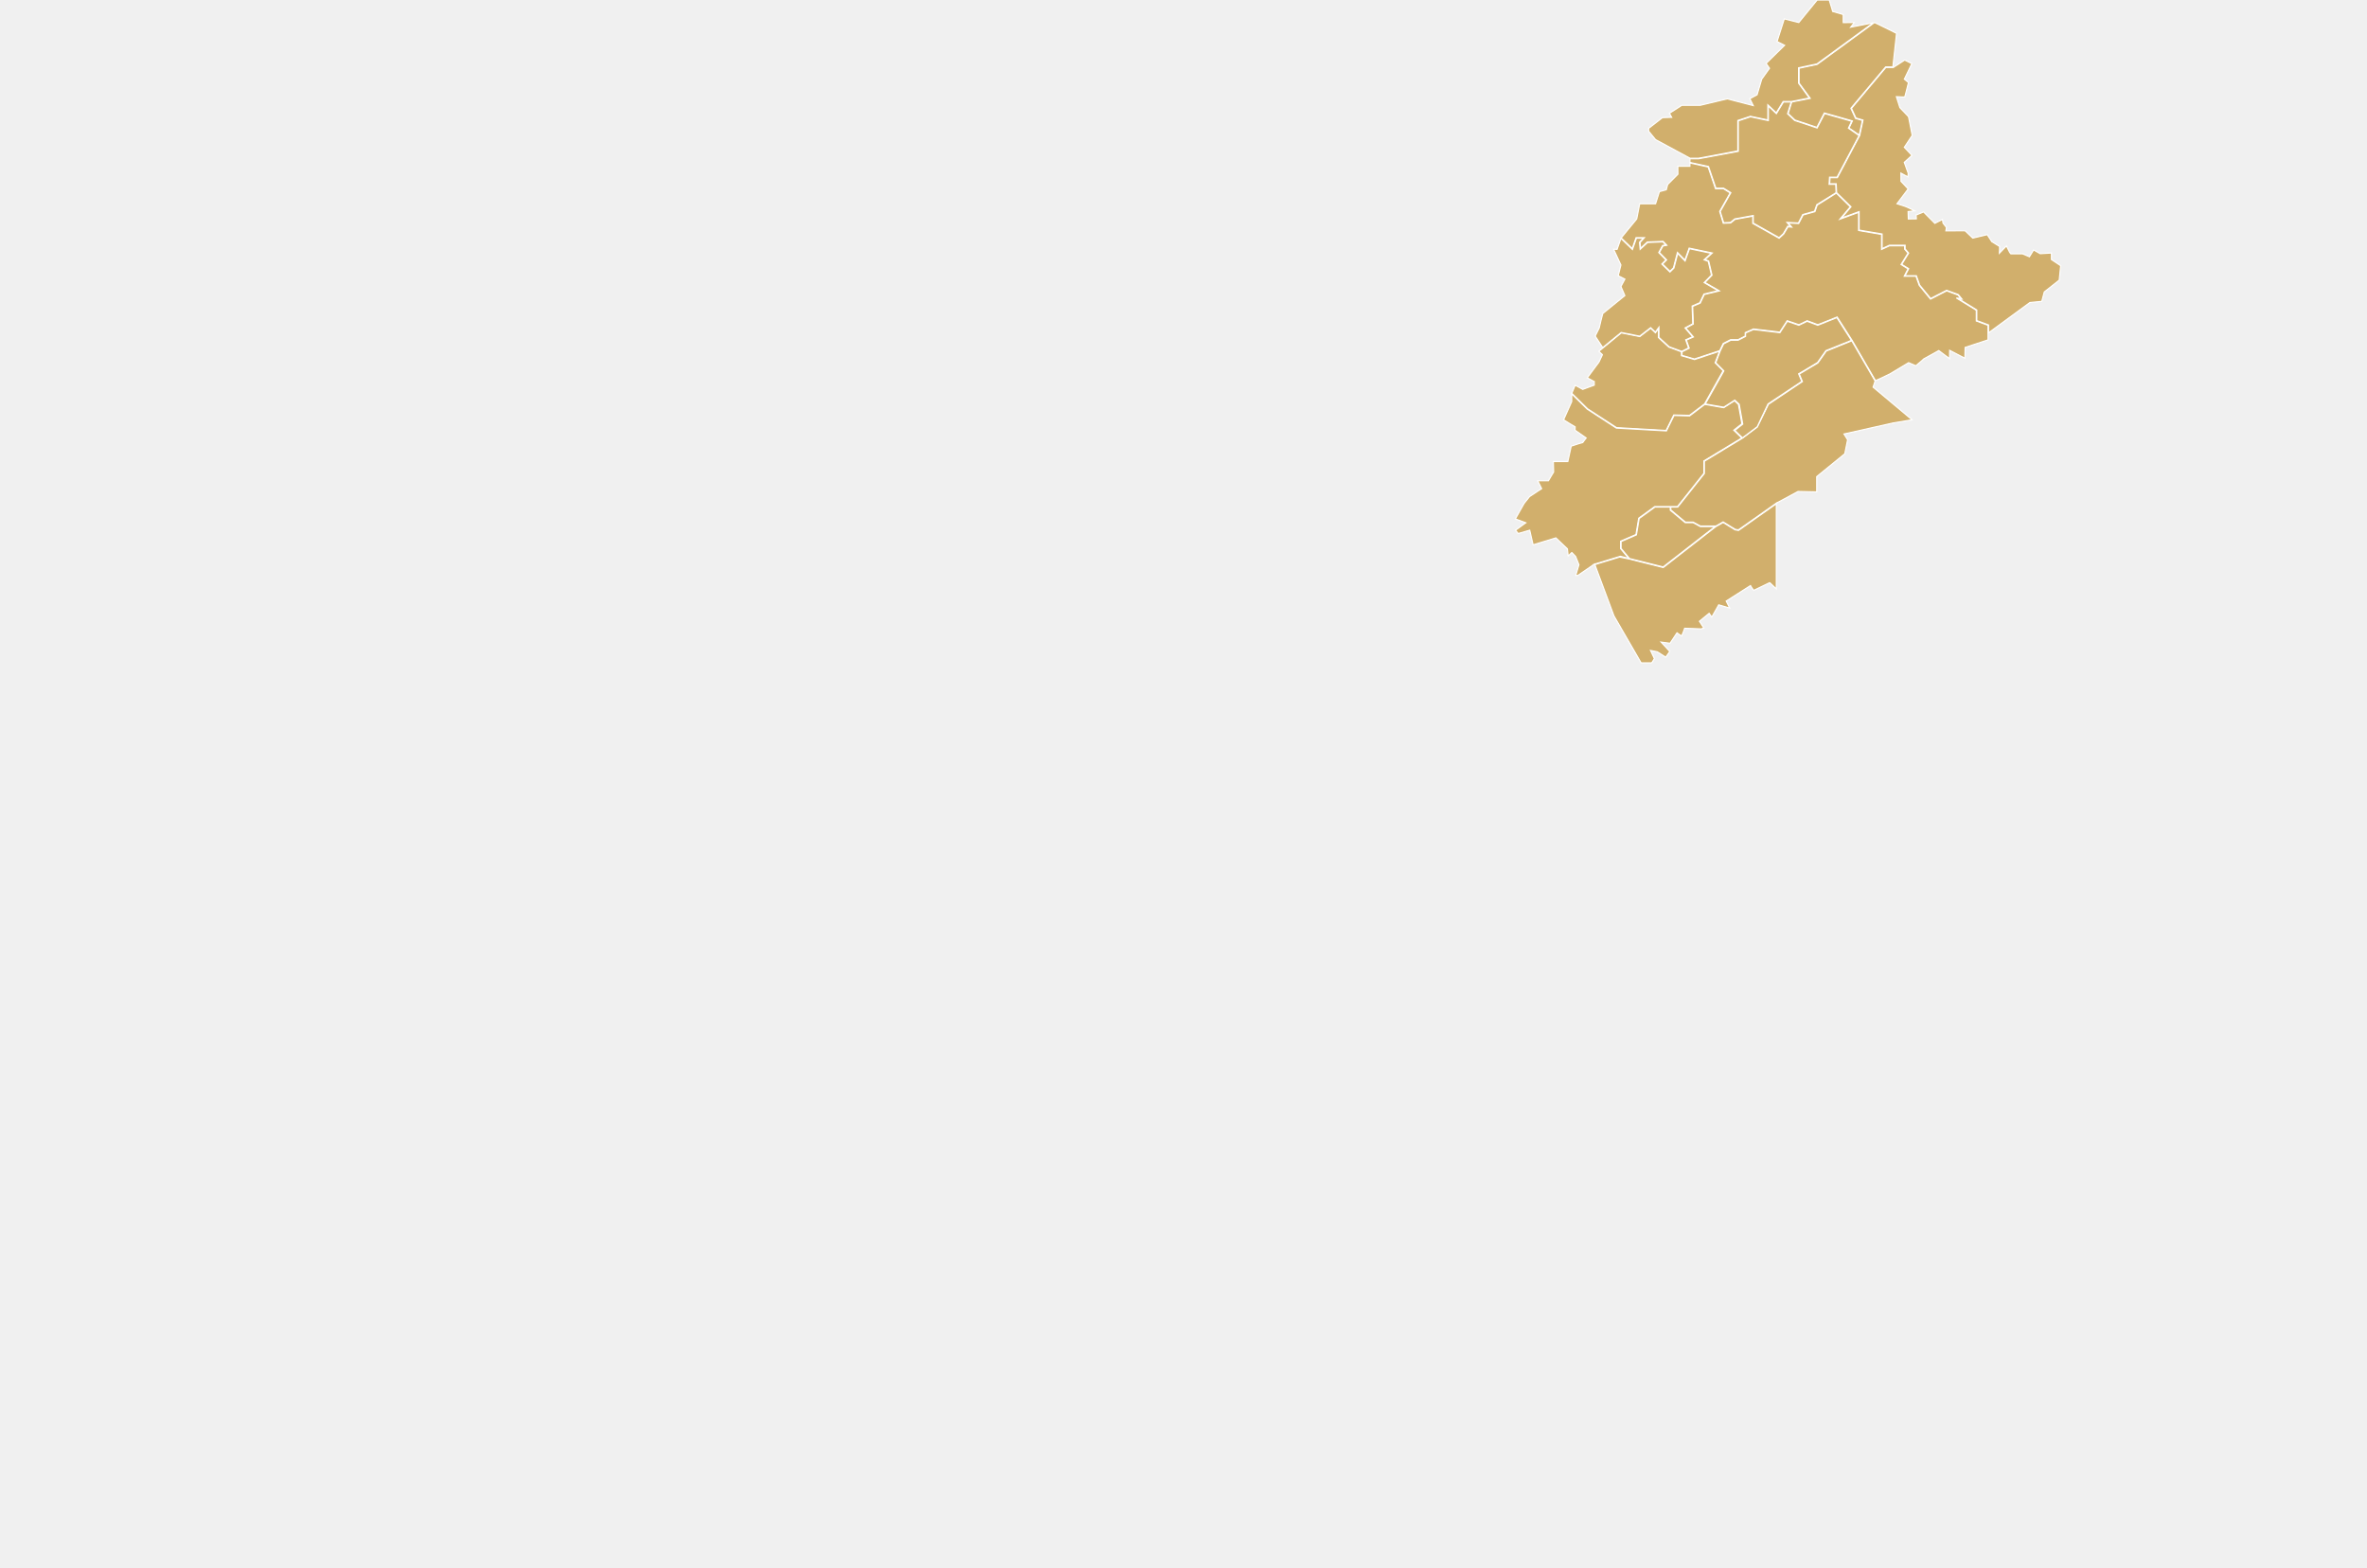
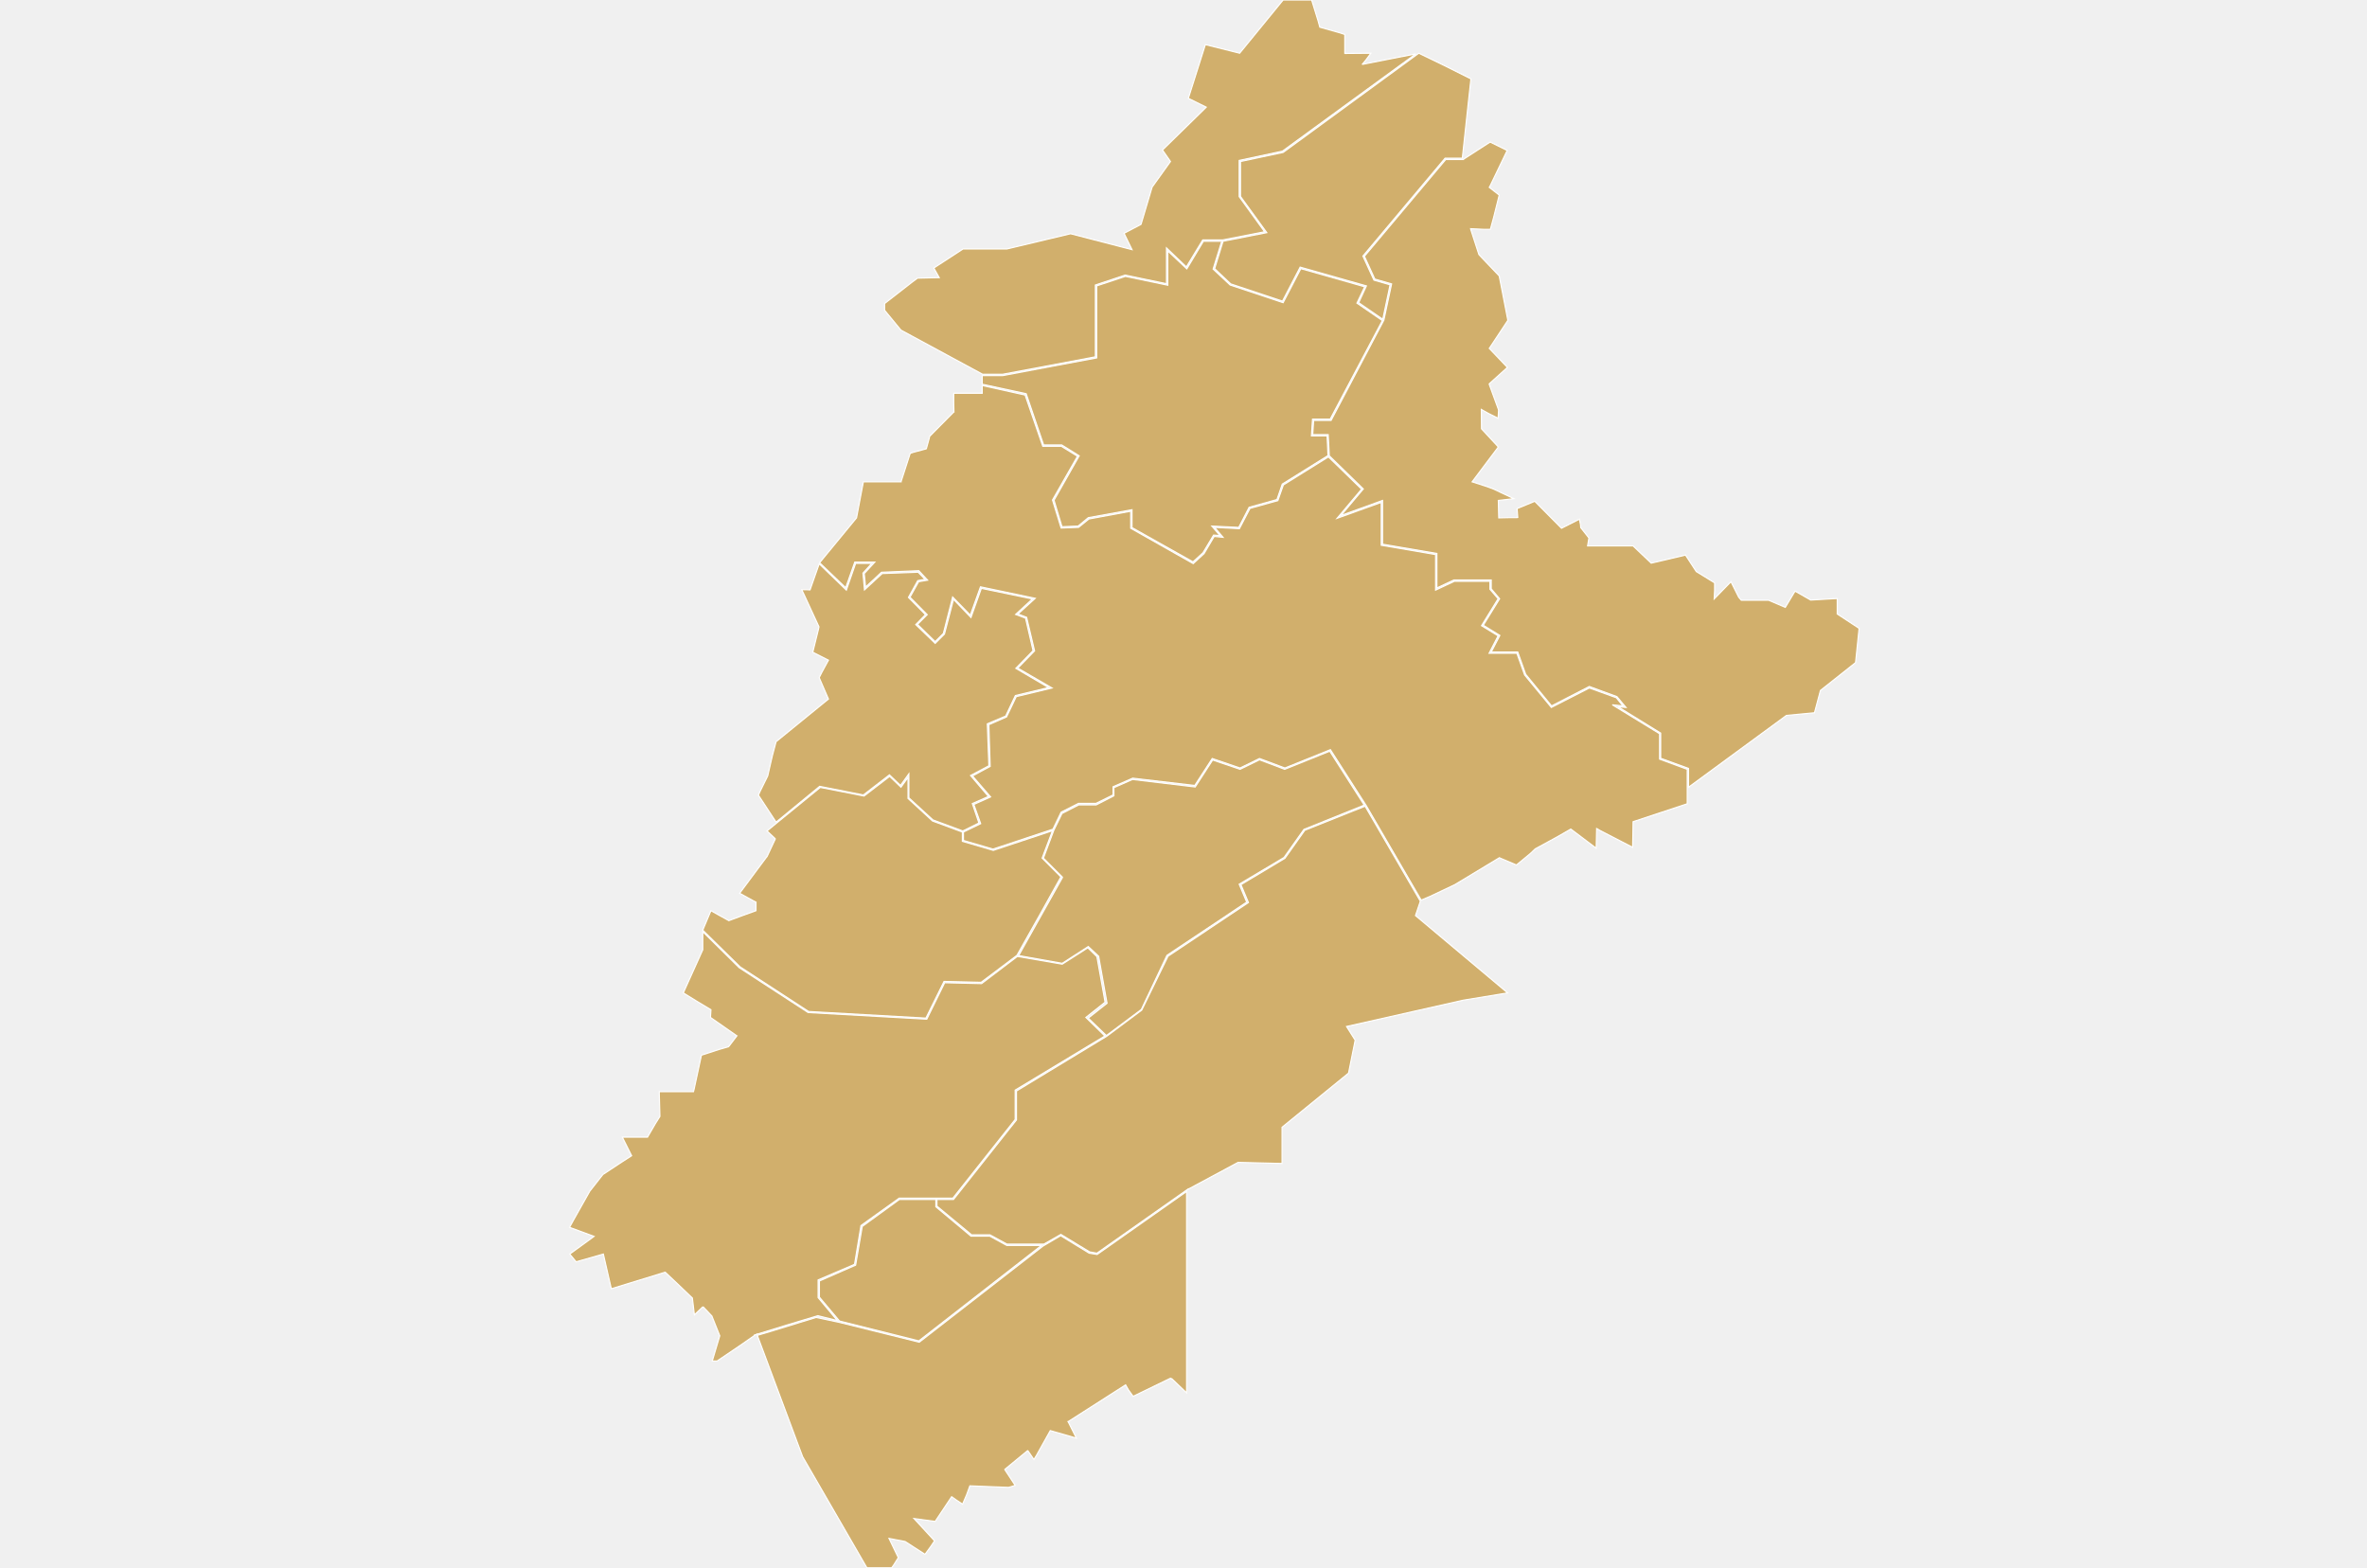
- <svg xmlns="http://www.w3.org/2000/svg" id="regiao_07" viewBox="0 0 1071.39 709.6">
-   <style>
-     .bairro {
-       fill: #d1af6c; /* Cor base da Região 07 */
-       stroke: #FFF;
-       stroke-width: 0.5;
-       transition: fill 0.2s ease-in-out;
-     }
-     .bairro:hover {
-       fill: #FFD700 !important; /* Destaque amarelo-ouro */
-     }
-     .bairro.selecionado {
-       fill: #E44D26 !important; /* Laranja/vermelho para o bairro selecionado */
-     }
-   </style>
-   <polygon id="itaperuna" class="bairro" points="894.53 145.29 894.53 140.43 885.51 134.87 887.52 135.08 886.25 133.53 881.12 131.65 873.82 135.4 868.71 129.16 867.24 125.03 861.91 125.03 863.63 121.69 860.46 119.73 863.64 114.58 862.09 112.76 862.09 111.25 855.26 111.25 851.66 112.91 851.66 106.11 841.26 104.34 841.26 96.13 832.8 99.21 837.5 93.6 831.19 87.42 822.54 92.81 821.5 95.81 816.15 97.3 814.15 101.17 809.4 100.93 811.02 102.81 809.31 102.66 807.35 105.96 805.28 107.84 793.35 101.11 793.35 97.84 785.34 99.3 783.34 100.92 780.01 101.05 778.38 95.69 783.13 87.31 780.06 85.4 776.5 85.4 773.14 75.58 764.92 73.77 764.92 75.22 764.92 75.22 764.92 75.27 759.46 75.27 759.46 77.02 759.49 78.85 759.46 78.87 759.46 78.87 759.35 78.99 754.86 83.5 754.75 83.89 754.23 85.88 754.17 85.89 754.15 85.93 751.77 86.56 751.12 86.75 749.41 92.11 749.38 92.2 749.38 92.2 749.37 92.23 742.19 92.23 740.84 99.11 733.81 107.67 738.8 112.48 740.54 107.56 744.35 107.56 742.34 109.77 742.59 112.35 745.65 109.52 752.78 109.23 754.47 111.02 752.72 111.33 751.11 114.27 754.39 117.64 752.53 119.5 755.89 122.78 757.46 121.21 759.27 114.23 762.64 117.69 764.56 112.29 775.06 114.5 771.77 117.5 773.41 118.11 774.93 124.57 771.74 127.86 778.29 131.66 771.43 133.3 769.58 137.2 766.17 138.67 766.45 146.67 763.07 148.5 766.52 152.51 763.31 153.93 764.61 157.6 761.33 159.24 761.33 160.84 766.97 162.48 778.43 158.69 780 155.44 783.33 153.74 786.68 153.74 789.94 152.11 789.94 150.55 793.7 148.89 805.58 150.31 808.94 145.15 814.26 146.96 817.98 145.16 822.83 146.96 831.57 143.47 838.41 154.17 838.4 154.17 848.91 172.25 850.63 171.52 855.36 169.27 863.91 164.15 864.14 164.25 864.16 164.24 864.35 164.34 867.16 165.54 869.81 163.32 870.73 162.45 874.92 160.14 877.52 158.68 877.55 158.7 877.58 158.68 882.42 162.3 882.48 158.56 882.74 158.69 882.74 158.69 883.01 158.83 889.37 162.13 889.49 157.24 899.85 153.83 899.85 150.89 899.85 150.82 899.85 150.82 899.85 147.24 894.53 145.29" />
-   <path id="miracema" class="bairro" d="M711.45,178l7.13,7,13.12,8.54,22.44,1.27,3.45-7,7.11.18,6.83-5.17q4.22-7.48,8.41-15l-3.56-3.57-.06-.05,2-5.23L767,162.74,761.08,161v-1.78l-5.72-2.12-4.71-4.33v-4l-1.35,1.86-2.17-2.07-4.89,3.78-8.38-1.67-8.27,6.78,0,0-1.9,1.55,1.54,1.45.06.06,0,.09-1.58,3.36-.08.1,0,0-1.74,2.32L718.47,171l3.09,1.68.06,0h0l0,0v1.65l-2.92,1.06-2.29.85-1.6-.88-1.83-1Z" />
-   <polygon id="bom_jesus_de_itabapoana" class="bairro" points="889.47 104.46 880.81 104.49 880.82 104.46 880.78 104.46 881.02 102.94 879.47 100.97 879.4 100.42 879.22 99.34 875.86 101.04 875.78 101.09 870.67 95.93 867.28 97.34 867.42 99.01 867.23 99.01 867.23 99.06 865.59 99.06 863.77 99.11 863.67 95.75 864.05 95.71 866.65 95.41 862.72 93.55 861.43 93.1 858.69 92.23 858.74 92.16 858.7 92.15 863.69 85.53 861.5 83.17 860.46 82.08 860.41 78.33 861.8 79.1 863.62 80.05 863.71 78.58 863.72 78.42 861.97 73.57 862.01 73.54 861.97 73.45 865.42 70.31 862.03 66.75 861.96 66.67 861.96 66.67 861.96 66.67 863.94 63.68 865.52 61.29 865.52 61.27 863.87 52.81 860.39 49.18 859.96 48.72 859.95 48.7 858.41 43.88 858.45 43.88 858.41 43.75 861.02 43.88 862.16 43.88 862.78 41.57 863.84 37.35 861.96 35.84 862.07 35.63 865.37 28.79 862.13 27.2 857.02 30.48 857.02 30.54 853.61 30.54 838.06 49.05 840.05 53.4 843.27 54.34 841.78 61.27 841.8 61.28 831.66 80.44 828.35 80.44 828.18 83.17 831.14 83.17 831.33 87.21 837.84 93.58 833.59 98.66 841.51 95.77 841.51 104.13 851.91 105.9 851.91 112.52 855.2 111 862.34 111 862.34 112.66 863.95 114.56 860.8 119.65 863.96 121.6 862.32 124.78 867.42 124.78 868.93 129.03 873.88 135.08 881.1 131.38 886.4 133.32 888.1 135.4 886.58 135.24 894.78 140.29 894.78 145.11 900.1 147.07 900.1 150.63 918.8 136.92 924.18 136.4 925.32 132.13 932.07 126.8 932.74 120.26 928.56 117.48 928.56 117.4 928.56 117.4 928.56 117.33 928.56 114.52 923.47 114.82 920.5 113.13 920.4 113.28 918.59 116.22 915.44 114.88 910.28 114.88 910.24 114.88 910.24 114.88 910.19 114.88 910.15 114.84 909.68 114.27 908.2 111.31 904.99 114.62 905.07 113.02 905.07 111.54 901.57 109.39 899.49 106.21 899.4 106.23 892.94 107.77 889.47 104.46" />
-   <polygon id="santo_antonio_de_padua" class="bairro" points="721.38 255.44 721.49 255.41 721.49 255.41 721.66 255.36 721.79 255.27 721.8 255.31 727.98 253.43 733.45 251.76 737.19 252.7 733.52 248.31 733.52 244.95 740.13 242.08 740.48 241.93 741.72 234.54 749 229.27 756.24 229.27 759.28 229.27 771.22 214.24 771.22 208.62 788.37 198.24 784.75 194.72 788.43 191.79 786.87 183.06 785.11 181.39 780.22 184.53 771.66 183.04 764.78 188.25 757.74 188.06 754.29 195.04 731.62 193.77 718.42 185.18 711.42 178.3 711.42 181.75 707.73 190 710.25 191.56 712.98 193.2 712.92 194.7 717.93 198.21 717.9 198.25 717.93 198.27 717 199.48 716.47 200.21 716.43 200.22 716.34 200.33 714.58 200.82 711.18 201.93 709.77 208.41 709.66 208.91 703.11 208.91 703.23 213.66 702.4 215 700.88 217.6 696.04 217.6 697.81 221.18 695.9 222.41 692.33 224.77 690.15 227.5 689.82 227.94 686.65 233.54 685.92 234.86 690.65 236.62 689.37 237.51 685.98 239.99 686.95 241.17 687.2 241.48 692.4 239.97 693.93 246.6 704.26 243.44 706.47 245.56 709.46 248.39 709.81 251.63 711.39 250.14 711.46 250.2 711.54 250.13 713.05 251.71 713.17 251.82 714.69 255.61 713.24 260.43 714.19 260.43 718.6 257.43 721.39 255.48 721.38 255.44" />
-   <polygon id="itaocara" class="bairro" points="786.92 240.08 785.36 239.82 779.94 236.49 776.54 238.44 752.85 256.87 737.5 253.03 733.12 252.13 724.47 254.76 721.89 255.55 730.53 278.74 742.84 300.02 747.59 300.02 748.01 299.44 748.83 298.09 747.08 294.39 750.14 295 753.97 297.44 755.11 295.86 755.8 294.86 751.87 290.61 755.93 291.14 759.05 286.44 759.1 286.47 759.12 286.44 759.9 287.01 761.17 287.86 761.93 286.06 762.54 284.35 769.95 284.63 770.42 284.51 771.2 284.25 769.29 281.28 769.22 281.2 769.23 281.19 769.23 281.19 769.32 281.11 773.58 277.62 773.65 277.73 773.7 277.69 774.79 279.31 775.3 278.45 777.96 273.75 782.92 275.22 781.39 272.16 781.33 272.05 781.44 271.98 792.34 265.03 792.89 265.98 793.81 267.2 800.95 263.75 801.09 263.9 801.2 263.84 804.02 266.53 804.02 228.02 786.92 240.08" />
-   <polygon id="varre-sai" class="bairro" points="814.33 30.89 814.33 37.57 819.39 44.52 811.01 46.16 809.38 51.41 812.47 54.32 822.38 57.63 825.75 51.12 838.46 54.72 836.95 57.93 841.55 61.11 842.98 54.52 839.87 53.6 837.77 49.01 853.5 30.29 856.78 30.29 857.9 20.08 858.44 15.09 853.38 12.57 848.48 10.2 848.47 10.2 822.49 29.16 814.33 30.89" />
-   <polygon id="porciuncula" class="bairro" points="786.58 68.29 786.58 54.53 792.29 52.63 800.18 54.28 800.18 47.44 804 51.07 807.12 45.93 810.9 45.93 818.95 44.35 814.08 37.65 814.08 30.68 822.39 28.93 847.89 10.32 837.75 12.29 837.8 12.21 837.73 12.23 838.36 11.44 839.28 10.18 834.38 10.24 834.38 10.18 834.31 10.18 834.31 6.61 833.39 6.29 829.52 5.19 829.2 3.99 827.97 0 822.52 0 814.19 10.2 814.04 10.16 814.03 10.16 813.2 9.95 807.63 8.55 804.36 18.8 807.78 20.51 807.73 20.55 807.73 20.56 807.23 21.04 799.41 28.69 800.77 30.66 800.95 30.91 797.44 35.8 795.32 42.91 795.26 42.94 792.05 44.66 793.58 47.79 781.82 44.74 769.59 47.67 769.53 47.67 769.53 47.67 761.24 47.67 755.65 51.27 756.66 53.11 756.56 53.11 756.57 53.13 756.36 53.13 756.02 53.13 752.51 53.25 751.57 53.96 746.24 58.08 746.24 59.37 749.36 63.18 764.92 71.58 764.92 71.62 768.82 71.62 786.58 68.29" />
-   <polygon id="cambuci" class="bairro" points="826.63 158.9 822.86 164.26 814.42 169.3 815.85 172.71 800.46 182.99 795.43 193.29 788.76 198.28 788.77 198.29 771.47 208.76 771.47 214.32 759.4 229.52 756.27 229.52 756.27 230.8 762.88 236.31 766.4 236.31 769.66 238.08 776.61 238.08 776.61 238.11 779.95 236.2 785.45 239.58 786.87 239.81 804.27 227.54 804.27 227.6 813.86 222.44 822.31 222.63 822.31 215.71 835.01 205.37 836.29 199.04 834.64 196.42 856.98 191.41 865.46 190 847.82 175.22 848.74 172.46 838.17 154.26 826.63 158.9" />
-   <polygon id="laje_de_muriae" class="bairro" points="742.18 152.14 747.15 148.29 749.27 150.32 750.9 148.08 750.9 152.69 755.5 156.92 761.19 159.03 764.3 157.48 763 153.79 766.12 152.42 762.68 148.42 766.19 146.53 765.91 138.51 769.39 137.01 771.26 133.08 777.62 131.56 771.33 127.91 774.65 124.5 773.2 118.3 771.3 117.6 774.53 114.64 764.73 112.58 762.74 118.16 759.4 114.72 757.68 121.34 755.89 123.13 752.18 119.51 754.04 117.64 750.8 114.31 752.55 111.11 753.97 110.86 752.67 109.49 745.75 109.76 742.39 112.88 742.08 109.69 743.79 107.81 740.71 107.81 738.91 112.94 733.7 107.91 731.96 112.83 731.91 112.83 731.9 112.87 731.25 112.83 730.39 112.83 730.85 113.82 733.68 119.93 733.68 119.95 733.68 119.96 733.57 120.39 732.47 124.79 735.3 126.25 735.43 126.31 735.42 126.31 735.49 126.34 734.18 128.76 733.7 129.69 735.47 133.79 725.47 141.92 724.76 144.66 723.85 148.5 722.37 151.48 722.07 152.15 725.45 157.31 733.8 150.47 742.18 152.14" />
-   <polygon id="aperibe" class="bairro" points="766.34 236.56 762.78 236.56 756.02 230.92 756.02 229.52 749.08 229.52 741.95 234.68 740.71 242.1 740.64 242.13 740.23 242.31 733.77 245.12 733.77 248.22 737.6 252.8 752.79 256.6 776.26 238.33 769.59 238.33 766.34 236.56" />
-   <path id="sao_joao_de_uba" class="bairro" d="M800.27,182.82l15.27-10.2-1.43-3.42,8.57-5.13,3.79-5.38L838,154.05l-6.57-10.28-8.64,3.46-4.83-1.8-3.73,1.8L809,145.44l-3.34,5.14-12-1.43-3.55,1.56v1.55L786.74,154h-3.35l-3.2,1.65-1.56,3.22-2,5.31,3.58,3.58.06.06,0,.09-8.39,14.92,8.35,1.46,5-3.2,2,1.87,1.61,9-3.58,2.84,3.45,3.36,6.66-5Z" />
-   <polygon id="natividade" class="bairro" points="827.91 83.42 828.11 80.19 831.51 80.19 841.48 61.36 836.64 58.01 838.11 54.88 825.88 51.41 822.5 57.94 812.34 54.54 809.1 51.49 810.75 46.18 807.26 46.18 804.05 51.46 800.43 48.02 800.43 54.59 792.3 52.88 786.83 54.71 786.83 68.5 768.85 71.87 764.92 71.87 764.92 73.51 773.34 75.36 776.68 85.15 780.13 85.15 783.46 87.22 778.65 95.72 780.19 100.79 783.25 100.67 785.23 99.06 793.6 97.54 793.6 100.97 805.25 107.53 807.15 105.8 809.17 102.4 809.25 102.41 810.43 102.5 808.83 100.65 814.01 100.91 815.98 97.09 821.31 95.6 822.33 92.64 831.08 87.2 830.9 83.42 827.91 83.42" />
+ <svg xmlns="http://www.w3.org/2000/svg" version="1.1" id="regiao_07" x="0px" y="0px" viewBox="0 0 1071.4 709.6" style="enable-background:new 0 0 1071.4 709.6;" xml:space="preserve">
+   <style type="text/css">
+ 	.st0{fill:#D1AF6C;stroke:#FFFFFF;stroke-width:0.5;}
+ </style>
+   <polygon id="itaperuna" class="st0" points="751.2,343.6 751.2,332.1 729.8,319 734.6,319.5 731.6,315.8 719.4,311.4 702.2,320.2   690.1,305.5 686.6,295.7 674,295.7 678.1,287.8 670.6,283.2 678.1,271 674.4,266.7 674.4,263.1 658.3,263.1 649.8,267.1 649.8,251   625.2,246.8 625.2,227.4 605.2,234.6 616.3,221.4 601.3,206.8 580.9,219.5 578.4,226.6 565.8,230.1 561,239.3 549.8,238.7   553.6,243.2 549.6,242.8 545,250.6 540.1,255.1 511.8,239.1 511.8,231.4 492.9,234.9 488.2,238.7 480.3,239 476.4,226.3   487.7,206.5 480.4,202 472,202 464,178.8 444.6,174.5 444.6,177.9 444.6,177.9 444.6,178 431.7,178 431.7,182.2 431.8,186.5   431.7,186.5 431.7,186.5 431.4,186.8 420.8,197.5 420.6,198.4 419.3,203.1 419.2,203.1 419.1,203.2 413.5,204.7 412,205.2   407.9,217.9 407.9,218.1 407.9,218.1 407.8,218.1 390.8,218.1 387.7,234.4 371,254.7 382.8,266 386.9,254.4 396,254.4 391.2,259.6   391.8,265.7 399,259 415.9,258.3 419.9,262.6 415.8,263.3 411.9,270.3 419.7,278.2 415.3,282.6 423.3,290.4 427,286.7 431.2,270.2   439.2,278.4 443.8,265.6 468.6,270.8 460.8,277.9 464.7,279.4 468.3,294.6 460.7,302.4 476.2,311.4 460,315.3 455.6,324.5   447.6,328 448.2,346.9 440.2,351.2 448.4,360.7 440.8,364.1 443.9,372.8 436.1,376.6 436.1,380.4 449.5,384.3 476.6,375.3   480.3,367.6 488.2,363.6 496.1,363.6 503.8,359.8 503.8,356.1 512.7,352.2 540.8,355.5 548.7,343.3 561.3,347.6 570.1,343.3   581.6,347.6 602.2,339.3 618.4,364.6 618.4,364.6 643.3,407.4 647.3,405.7 658.5,400.4 678.7,388.2 679.3,388.5 679.3,388.5   679.8,388.7 686.4,391.5 692.7,386.3 694.9,384.2 704.8,378.8 710.9,375.3 711,375.4 711.1,375.3 722.5,383.9 722.7,375   723.3,375.3 723.3,375.3 723.9,375.7 739,383.5 739.2,371.9 763.7,363.8 763.7,356.9 763.7,356.7 763.7,356.7 763.7,348.2 " />
+   <path id="miracema" class="st0" d="M318.1,421l16.9,16.6l31,20.2l53.1,3l8.2-16.6l16.8,0.4l16.2-12.2c6.7-11.8,13.3-23.6,19.9-35.5  l-8.4-8.4l-0.1-0.1l4.7-12.4l-26.8,8.9l-14-4.1v-4.2l-13.5-5l-11.1-10.2v-9.5l-3.2,4.4l-5.1-4.9l-11.6,8.9l-19.8-3.9l-19.6,16l0,0  l-4.5,3.7l3.6,3.4l0.1,0.1v0.2l-3.7,7.9l-0.2,0.2l0,0l-4.1,5.5l-8.1,10.9l7.3,4h0.1l0,0l0,0v3.9l-6.9,2.5l-5.4,2l-3.8-2.1l-4.3-2.4  L318.1,421z" />
+   <polygon id="bom_jesus_de_itabapoana" class="st0" points="739.2,247.1 718.7,247.1 718.7,247.1 718.6,247.1 719.2,243.5   715.5,238.8 715.4,237.5 714.9,235 707,239 706.8,239.1 694.7,226.9 686.7,230.2 687,234.2 686.6,234.2 686.6,234.3 682.7,234.3   678.4,234.4 678.2,226.5 679.1,226.4 685.2,225.7 675.9,221.3 672.9,220.2 666.4,218.1 666.5,218 666.4,218 678.2,202.3 673,196.7   670.6,194.1 670.5,185.3 673.7,187.1 678.1,189.3 678.3,185.9 678.3,185.5 674.1,174 674.2,173.9 674.1,173.7 682.3,166.3   674.3,157.9 674.1,157.7 674.1,157.7 674.1,157.7 678.8,150.6 682.5,145 682.5,144.9 678.6,124.9 670.4,116.3 669.4,115.2   669.4,115.2 665.7,103.8 665.8,103.8 665.7,103.5 671.9,103.8 674.6,103.8 676.1,98.3 678.6,88.3 674.1,84.8 674.4,84.3 682.2,68.1   674.5,64.3 662.4,72.1 662.4,72.2 654.4,72.2 617.6,116 622.3,126.3 629.9,128.5 626.4,144.9 626.4,144.9 602.5,190.3 594.6,190.3   594.2,196.7 601.2,196.7 601.7,206.3 617.1,221.3 607,233.3 625.8,226.5 625.8,246.3 650.4,250.5 650.4,266.1 658.1,262.5   675,262.5 675,266.5 678.8,271 671.4,283 678.9,287.6 675,295.1 687,295.1 690.6,305.2 702.3,319.5 719.4,310.7 731.9,315.3   736,320.2 732.4,319.9 751.7,331.8 751.7,343.2 764.3,347.8 764.3,356.3 808.6,323.8 821.3,322.6 824,312.5 839.9,299.9   841.5,284.4 831.6,277.9 831.6,277.7 831.6,277.7 831.6,277.5 831.6,270.9 819.6,271.6 812.6,267.6 812.3,267.9 808.1,274.9   800.6,271.7 788.4,271.7 788.3,271.7 788.3,271.7 788.2,271.7 788.1,271.6 787,270.3 783.5,263.3 775.9,271.1 776.1,267.3   776.1,263.8 767.8,258.7 762.9,251.2 762.7,251.3 747.4,254.9 " />
+   <polygon id="santo_antonio_de_padua" class="st0" points="341.6,604.2 341.9,604.1 341.9,604.1 342.3,604 342.6,603.8 342.6,603.9   357.2,599.4 370.2,595.5 379,597.7 370.3,587.3 370.3,579.3 386,572.6 386.8,572.2 389.7,554.7 407,542.3 424.1,542.3 431.3,542.3   459.5,506.7 459.5,493.4 500.1,468.9 491.5,460.5 500.2,453.6 496.5,433 492.4,429 480.8,436.4 460.5,432.9 444.3,445.2   427.6,444.8 419.5,461.3 365.8,458.3 334.6,438 318.1,421.7 318.1,429.9 309.3,449.4 315.3,453.1 321.8,457 321.6,460.5   333.5,468.8 333.4,468.9 333.5,468.9 331.3,471.8 330,473.5 329.9,473.6 329.7,473.8 325.5,475 317.5,477.6 314.2,492.9   313.9,494.1 298.4,494.1 298.7,505.3 296.7,508.5 293.1,514.7 281.7,514.7 285.9,523.1 281.4,526 272.9,531.6 267.8,538.1   267,539.1 259.5,552.4 257.8,555.5 268.9,559.6 265.9,561.8 257.9,567.6 260.2,570.4 260.8,571.1 273.1,567.6 276.7,583.3   301.1,575.8 306.4,580.8 313.4,587.5 314.3,595.1 318,591.6 318.2,591.8 318.4,591.6 321.9,595.3 322.2,595.6 325.8,604.6   322.4,616 324.6,616 335.1,608.9 341.7,604.3 " />
+   <polygon id="itaocara" class="st0" points="496.6,567.8 493,567.2 480.1,559.3 472.1,564 416.1,607.5 379.8,598.5 369.4,596.3   348.9,602.6 342.8,604.4 363.3,659.3 392.4,709.6 403.6,709.6 404.6,708.2 406.6,705 402.4,696.3 409.7,697.7 418.7,703.5   421.4,699.8 423,697.4 413.7,687.3 423.3,688.6 430.7,677.5 430.8,677.6 430.9,677.5 432.7,678.8 435.7,680.8 437.5,676.6   439,672.5 456.5,673.2 457.6,672.9 459.5,672.3 454.9,665.3 454.8,665.1 454.8,665.1 454.8,665.1 455,664.9 465.1,656.6   465.3,656.9 465.4,656.8 468,660.6 469.2,658.6 475.4,647.5 487.2,650.9 483.6,643.7 483.4,643.4 483.7,643.3 509.5,626.8   510.8,629.1 512.9,632 529.8,623.8 530.2,624.2 530.4,624 537.1,630.4 537.1,539.3 " />
+   <polygon id="varre-sai" class="st0" points="561.5,73.1 561.5,88.9 573.4,105.3 553.6,109.2 549.8,121.6 557.1,128.5 580.5,136.3   588.5,120.9 618.5,129.4 615,137 625.9,144.5 629.2,128.9 621.9,126.8 616.9,115.9 654.1,71.6 661.9,71.6 664.5,47.5 665.8,35.7   653.8,29.7 642.2,24.1 642.2,24.1 580.8,69 " />
+   <polygon id="porciuncula" class="st0" points="495.8,161.5 495.8,129 509.3,124.5 528,128.4 528,112.2 537,120.8 544.4,108.6   553.4,108.6 572.4,104.9 560.9,89 560.9,72.6 580.5,68.4 640.8,24.4 616.9,29.1 617,28.9 616.8,28.9 618.3,27.1 620.5,24.1   608.9,24.2 608.9,24.1 608.7,24.1 608.7,15.6 606.6,14.9 597.4,12.3 596.6,9.4 593.7,0 580.8,0 561.1,24.1 560.8,24 560.8,24   558.8,23.5 545.6,20.2 537.9,44.5 546,48.5 545.9,48.6 545.9,48.6 544.7,49.8 526.2,67.9 529.4,72.5 529.8,73.1 521.5,84.7   516.5,101.5 516.4,101.6 508.8,105.6 512.4,113 484.6,105.8 455.7,112.7 455.5,112.7 455.5,112.7 435.9,112.7 422.7,121.3   425.1,125.6 424.8,125.6 424.9,125.7 424.4,125.7 423.6,125.7 415.3,125.9 413,127.6 400.4,137.4 400.4,140.4 407.8,149.4   444.6,169.3 444.6,169.4 453.8,169.4 " />
+   <polygon id="cambuci" class="st0" points="590.6,375.8 581.6,388.5 561.7,400.4 565.1,408.5 528.7,432.8 516.8,457.2 501,469   501,469 460.1,493.8 460.1,506.9 431.6,542.9 424.1,542.9 424.1,545.9 439.8,558.9 448.1,558.9 455.8,563.1 472.3,563.1   472.3,563.2 480.2,558.7 493.2,566.6 496.5,567.2 537.7,538.2 537.7,538.3 560.4,526.1 580.3,526.6 580.3,510.2 610.4,485.7   613.4,470.8 609.5,464.6 662.3,452.7 682.4,449.4 640.7,414.4 642.9,407.9 617.9,364.9 " />
+   <polygon id="laje_de_muriae" class="st0" points="390.8,359.8 402.6,350.7 407.6,355.5 411.4,350.2 411.4,361.1 422.3,371.1   435.8,376.1 443.1,372.5 440.1,363.7 447.4,360.5 439.3,351 447.6,346.6 446.9,327.6 455.2,324.1 459.6,314.8 474.6,311.2   459.8,302.5 467.6,294.5 464.2,279.8 459.7,278.1 467.3,271.1 444.2,266.3 439.5,279.5 431.6,271.3 427.5,287 423.3,291.2   414.5,282.7 418.9,278.2 411.2,270.4 415.4,262.8 418.7,262.2 415.6,259 399.3,259.6 391.3,267 390.6,259.4 394.6,255 387.3,255   383.1,267.1 370.8,255.2 366.7,266.9 366.5,266.9 366.5,267 365,266.9 362.9,266.9 364,269.2 370.7,283.7 370.7,283.7 370.7,283.7   370.5,284.7 367.9,295.2 374.6,298.6 374.9,298.7 374.8,298.7 375,298.8 371.9,304.5 370.8,306.7 375,316.4 351.3,335.7   349.6,342.1 347.5,351.2 344,358.3 343.3,359.9 351.3,372.1 371,355.9 " />
+   <polygon id="aperibe" class="st0" points="448,559.5 439.5,559.5 423.6,546.2 423.6,542.9 407.1,542.9 390.3,555.1 387.3,572.6   387.2,572.7 386.2,573.1 370.9,579.8 370.9,587.1 380,597.9 415.9,606.9 471.4,563.7 455.7,563.7 " />
+   <path id="sao_joao_de_uba" class="st0" d="M528.2,432.4l36.1-24.1l-3.4-8.1l20.3-12.1l9-12.7l27.3-11L601.9,340l-20.4,8.2l-11.4-4.3  l-8.8,4.3l-12.4-4.2l-7.9,12.2l-28.4-3.4l-8.4,3.7v3.7l-8,4.1h-7.9l-7.6,3.9l-3.7,7.6l-4.7,12.6l8.5,8.5l0.1,0.1v0.2l-19.8,35.3  l19.7,3.5l11.8-7.6l4.7,4.4l3.8,21.3l-8.5,6.7l8.2,7.9l15.8-11.8L528.2,432.4z" />
+   <polygon id="natividade" class="st0" points="593.6,197.3 594.1,189.7 602.1,189.7 625.7,145.1 614.2,137.2 617.7,129.8   588.8,121.6 580.8,137 556.8,129 549.1,121.8 553,109.2 544.7,109.2 537.2,121.7 528.6,113.6 528.6,129.1 509.4,125.1 496.4,129.4   496.4,162 453.9,170 444.6,170 444.6,173.9 464.5,178.2 472.4,201.4 480.6,201.4 488.5,206.3 477.1,226.4 480.7,238.4 488,238.1   492.6,234.3 512.4,230.7 512.4,238.8 540,254.3 544.5,250.2 549.3,242.2 549.5,242.2 552.2,242.4 548.5,238.1 560.7,238.7   565.4,229.6 578,226.1 580.4,219.1 601.1,206.2 600.7,197.3 " />
</svg>
